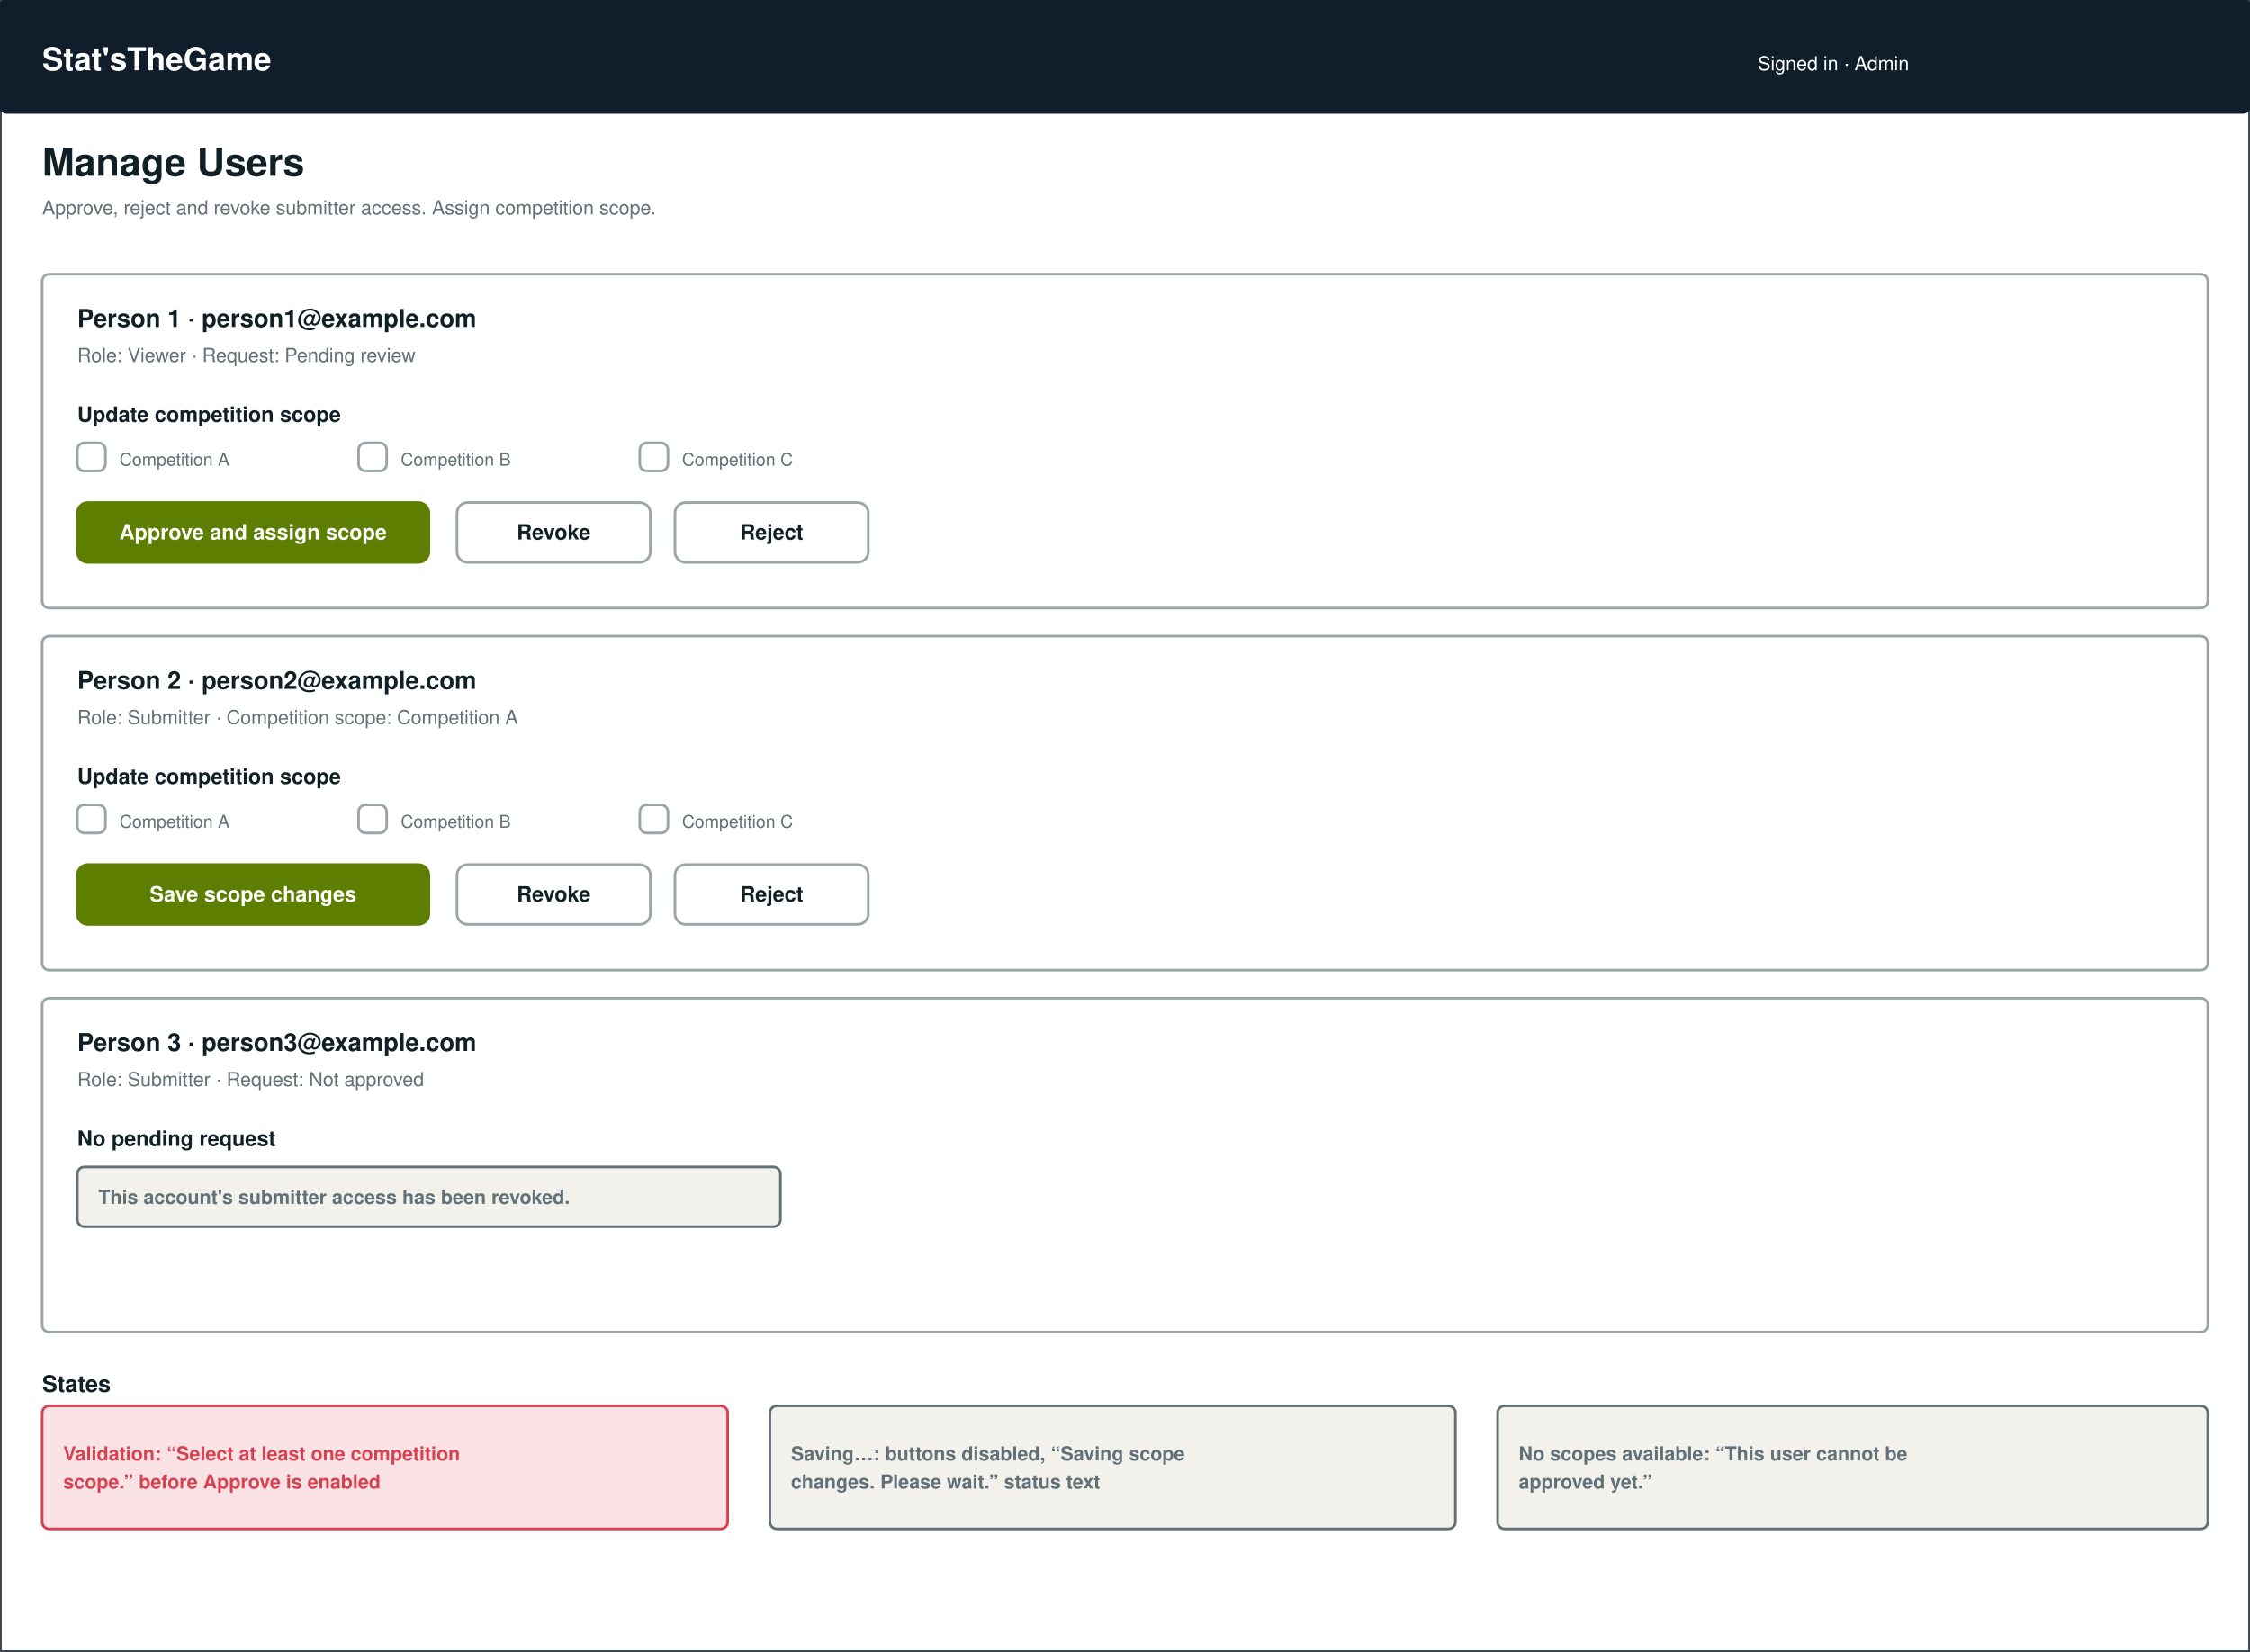
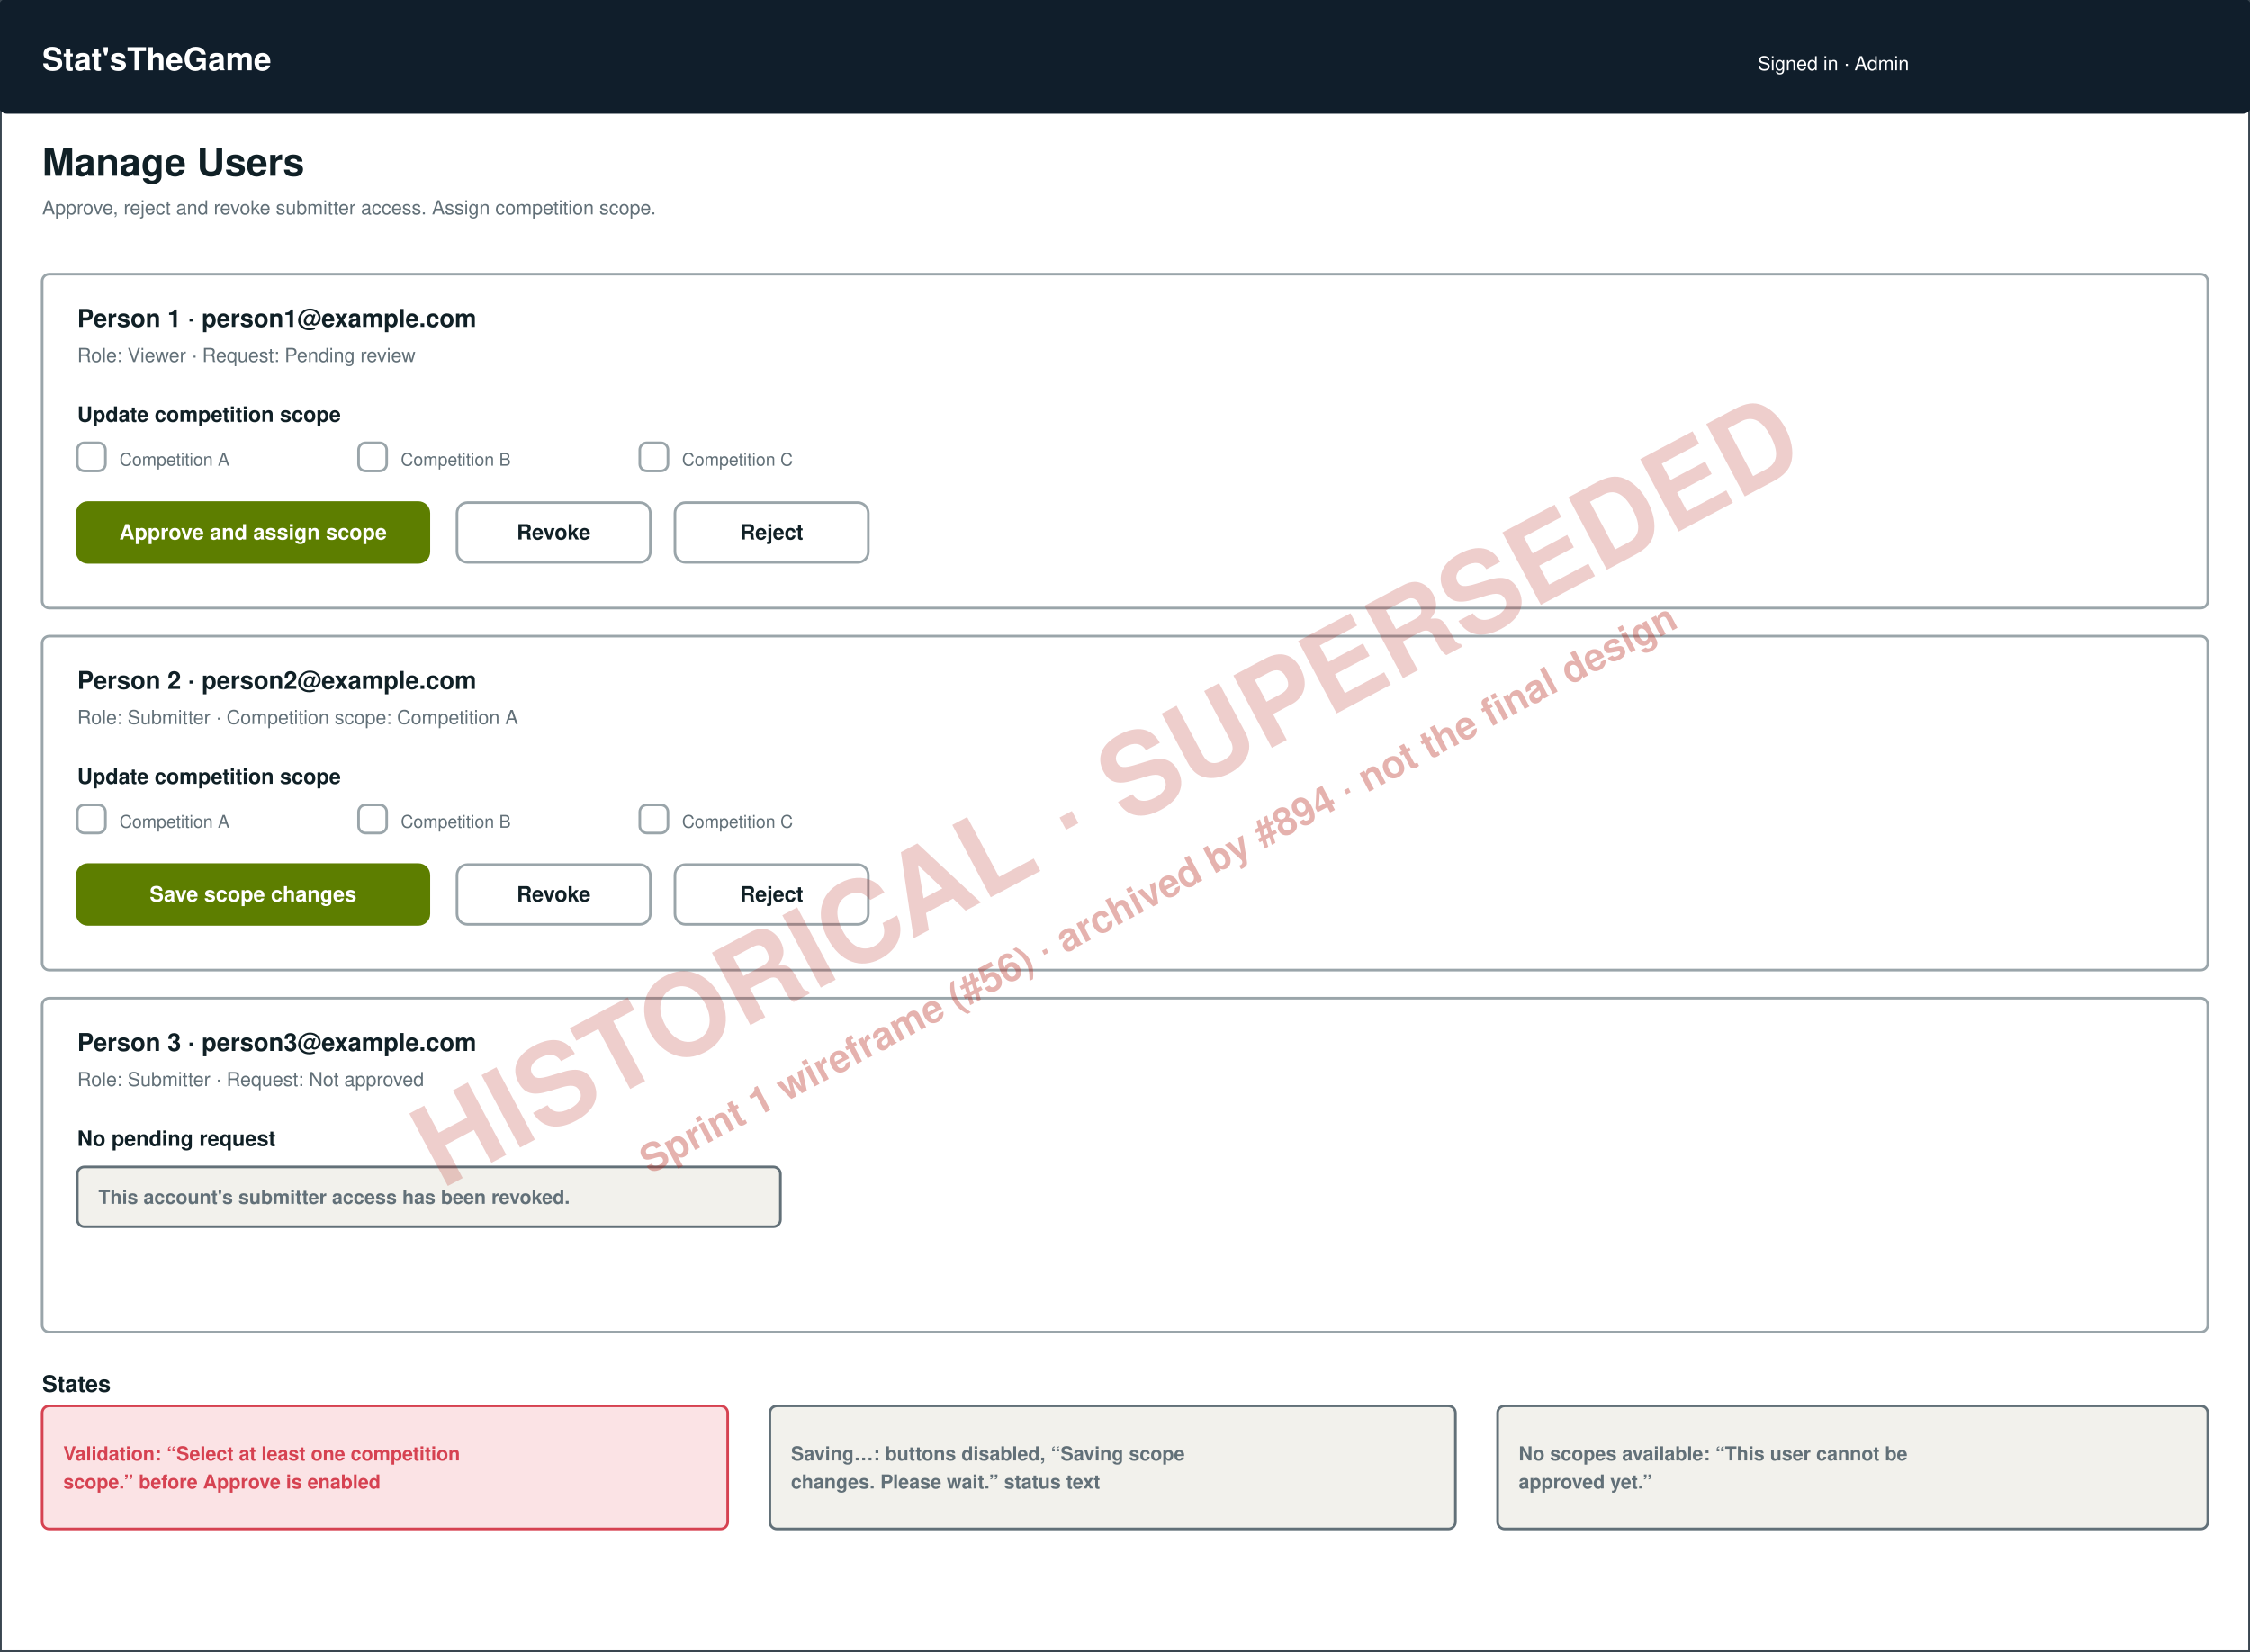
<svg xmlns="http://www.w3.org/2000/svg" viewBox="0 0 1280 940" font-family="Helvetica, Arial, sans-serif">
  <rect x="0" y="0" width="1280" height="940" fill="#FFFFFF" stroke="#3A4650" stroke-width="2" />
  <rect x="0" y="0" width="1280" height="64" rx="4" fill="#101E2B" stroke="#101E2B" stroke-width="1.5" />
  <text x="24" y="40" font-size="18" font-weight="bold" font-style="normal" fill="#FFFFFF" text-anchor="start">Stat'sTheGame</text>
  <text x="1000" y="40" font-size="11" font-weight="normal" font-style="normal" fill="#FFFFFF" text-anchor="start">Signed in · Admin</text>
  <text x="24" y="100" font-size="22" font-weight="bold" font-style="normal" fill="#102026" text-anchor="start">Manage Users</text>
  <text x="24" y="122" font-size="11" font-weight="normal" font-style="normal" fill="#627078" text-anchor="start">Approve, reject and revoke submitter access. Assign competition scope.</text>
  <rect x="24" y="156" width="1232" height="190" rx="4" fill="#FFFFFF" stroke="#9AA5AA" stroke-width="1.5" />
  <text x="44" y="186" font-size="14" font-weight="bold" font-style="normal" fill="#102026" text-anchor="start">Person 1 · person1@example.com</text>
  <text x="44" y="206" font-size="11" font-weight="normal" font-style="normal" fill="#627078" text-anchor="start">Role: Viewer · Request: Pending review</text>
  <text x="44" y="240" font-size="12" font-weight="bold" font-style="normal" fill="#102026" text-anchor="start">Update competition scope</text>
  <rect x="44" y="252" width="16" height="16" rx="4" fill="#FFFFFF" stroke="#9AA5AA" stroke-width="1.5" />
  <text x="68" y="265" font-size="10" font-weight="normal" font-style="normal" fill="#627078" text-anchor="start">Competition A</text>
  <rect x="204" y="252" width="16" height="16" rx="4" fill="#FFFFFF" stroke="#9AA5AA" stroke-width="1.5" />
  <text x="228" y="265" font-size="10" font-weight="normal" font-style="normal" fill="#627078" text-anchor="start">Competition B</text>
  <rect x="364" y="252" width="16" height="16" rx="4" fill="#FFFFFF" stroke="#9AA5AA" stroke-width="1.5" />
  <text x="388" y="265" font-size="10" font-weight="normal" font-style="normal" fill="#627078" text-anchor="start">Competition C</text>
  <rect x="44" y="286" width="200" height="34" rx="6" fill="#5D7E00" stroke="#5D7E00" stroke-width="1.5" />
  <text x="144.0" y="307.0" font-size="12" font-weight="bold" font-style="normal" fill="#FFFFFF" text-anchor="middle">Approve and assign scope</text>
  <rect x="260" y="286" width="110" height="34" rx="6" fill="#FFFFFF" stroke="#9AA5AA" stroke-width="1.5" />
  <text x="315.0" y="307.0" font-size="12" font-weight="bold" font-style="normal" fill="#102026" text-anchor="middle">Revoke</text>
  <rect x="384" y="286" width="110" height="34" rx="6" fill="#FFFFFF" stroke="#9AA5AA" stroke-width="1.5" />
  <text x="439.0" y="307.0" font-size="12" font-weight="bold" font-style="normal" fill="#102026" text-anchor="middle">Reject</text>
  <rect x="24" y="362" width="1232" height="190" rx="4" fill="#FFFFFF" stroke="#9AA5AA" stroke-width="1.5" />
  <text x="44" y="392" font-size="14" font-weight="bold" font-style="normal" fill="#102026" text-anchor="start">Person 2 · person2@example.com</text>
  <text x="44" y="412" font-size="11" font-weight="normal" font-style="normal" fill="#627078" text-anchor="start">Role: Submitter · Competition scope: Competition A</text>
  <text x="44" y="446" font-size="12" font-weight="bold" font-style="normal" fill="#102026" text-anchor="start">Update competition scope</text>
  <rect x="44" y="458" width="16" height="16" rx="4" fill="#FFFFFF" stroke="#9AA5AA" stroke-width="1.5" />
  <text x="68" y="471" font-size="10" font-weight="normal" font-style="normal" fill="#627078" text-anchor="start">Competition A</text>
  <rect x="204" y="458" width="16" height="16" rx="4" fill="#FFFFFF" stroke="#9AA5AA" stroke-width="1.5" />
  <text x="228" y="471" font-size="10" font-weight="normal" font-style="normal" fill="#627078" text-anchor="start">Competition B</text>
  <rect x="364" y="458" width="16" height="16" rx="4" fill="#FFFFFF" stroke="#9AA5AA" stroke-width="1.5" />
  <text x="388" y="471" font-size="10" font-weight="normal" font-style="normal" fill="#627078" text-anchor="start">Competition C</text>
  <rect x="44" y="492" width="200" height="34" rx="6" fill="#5D7E00" stroke="#5D7E00" stroke-width="1.5" />
  <text x="144.0" y="513.0" font-size="12" font-weight="bold" font-style="normal" fill="#FFFFFF" text-anchor="middle">Save scope changes</text>
  <rect x="260" y="492" width="110" height="34" rx="6" fill="#FFFFFF" stroke="#9AA5AA" stroke-width="1.5" />
  <text x="315.0" y="513.0" font-size="12" font-weight="bold" font-style="normal" fill="#102026" text-anchor="middle">Revoke</text>
  <rect x="384" y="492" width="110" height="34" rx="6" fill="#FFFFFF" stroke="#9AA5AA" stroke-width="1.5" />
  <text x="439.0" y="513.0" font-size="12" font-weight="bold" font-style="normal" fill="#102026" text-anchor="middle">Reject</text>
  <rect x="24" y="568" width="1232" height="190" rx="4" fill="#FFFFFF" stroke="#9AA5AA" stroke-width="1.5" />
  <text x="44" y="598" font-size="14" font-weight="bold" font-style="normal" fill="#102026" text-anchor="start">Person 3 · person3@example.com</text>
  <text x="44" y="618" font-size="11" font-weight="normal" font-style="normal" fill="#627078" text-anchor="start">Role: Submitter · Request: Not approved</text>
  <text x="44" y="652" font-size="12" font-weight="bold" font-style="normal" fill="#102026" text-anchor="start">No pending request</text>
  <rect x="44" y="664" width="400" height="34" rx="4" fill="#F2F1EC" stroke="#627078" stroke-width="1.5" />
  <text x="56" y="685.0" font-size="11" font-weight="bold" font-style="normal" fill="#627078" text-anchor="start">This account's submitter access has been revoked.</text>
  <text x="24" y="792" font-size="13" font-weight="bold" font-style="normal" fill="#102026" text-anchor="start">States</text>
  <rect x="24" y="800" width="390" height="70" rx="4" fill="#FBE3E5" stroke="#D64251" stroke-width="1.5" />
  <text x="36" y="831.0" font-size="11" font-weight="bold" font-style="normal" fill="#D64251" text-anchor="start">Validation: “Select at least one competition</text>
  <text x="36" y="847.0" font-size="11" font-weight="bold" font-style="normal" fill="#D64251" text-anchor="start">scope.” before Approve is enabled</text>
  <rect x="438" y="800" width="390" height="70" rx="4" fill="#F2F1EC" stroke="#627078" stroke-width="1.5" />
  <text x="450" y="831.0" font-size="11" font-weight="bold" font-style="normal" fill="#627078" text-anchor="start">Saving…: buttons disabled, “Saving scope</text>
  <text x="450" y="847.0" font-size="11" font-weight="bold" font-style="normal" fill="#627078" text-anchor="start">changes. Please wait.” status text</text>
  <rect x="852" y="800" width="404" height="70" rx="4" fill="#F2F1EC" stroke="#627078" stroke-width="1.5" />
  <text x="864" y="831.0" font-size="11" font-weight="bold" font-style="normal" fill="#627078" text-anchor="start">No scopes available: “This user cannot be</text>
  <text x="864" y="847.0" font-size="11" font-weight="bold" font-style="normal" fill="#627078" text-anchor="start">approved yet.”</text>
+   <g pointer-events="none" transform="rotate(-28 640 470)" text-anchor="middle" font-family="Helvetica, Arial, sans-serif" font-weight="700">
+     <text x="640" y="470" font-size="64" fill="#B42318" fill-opacity="0.22">HISTORICAL · SUPERSEDED</text>
+     <text x="640" y="518" font-size="22" fill="#B42318" fill-opacity="0.35">Sprint 1 wireframe (#56) · archived by #894 · not the final design</text>
+   </g>
</svg>
